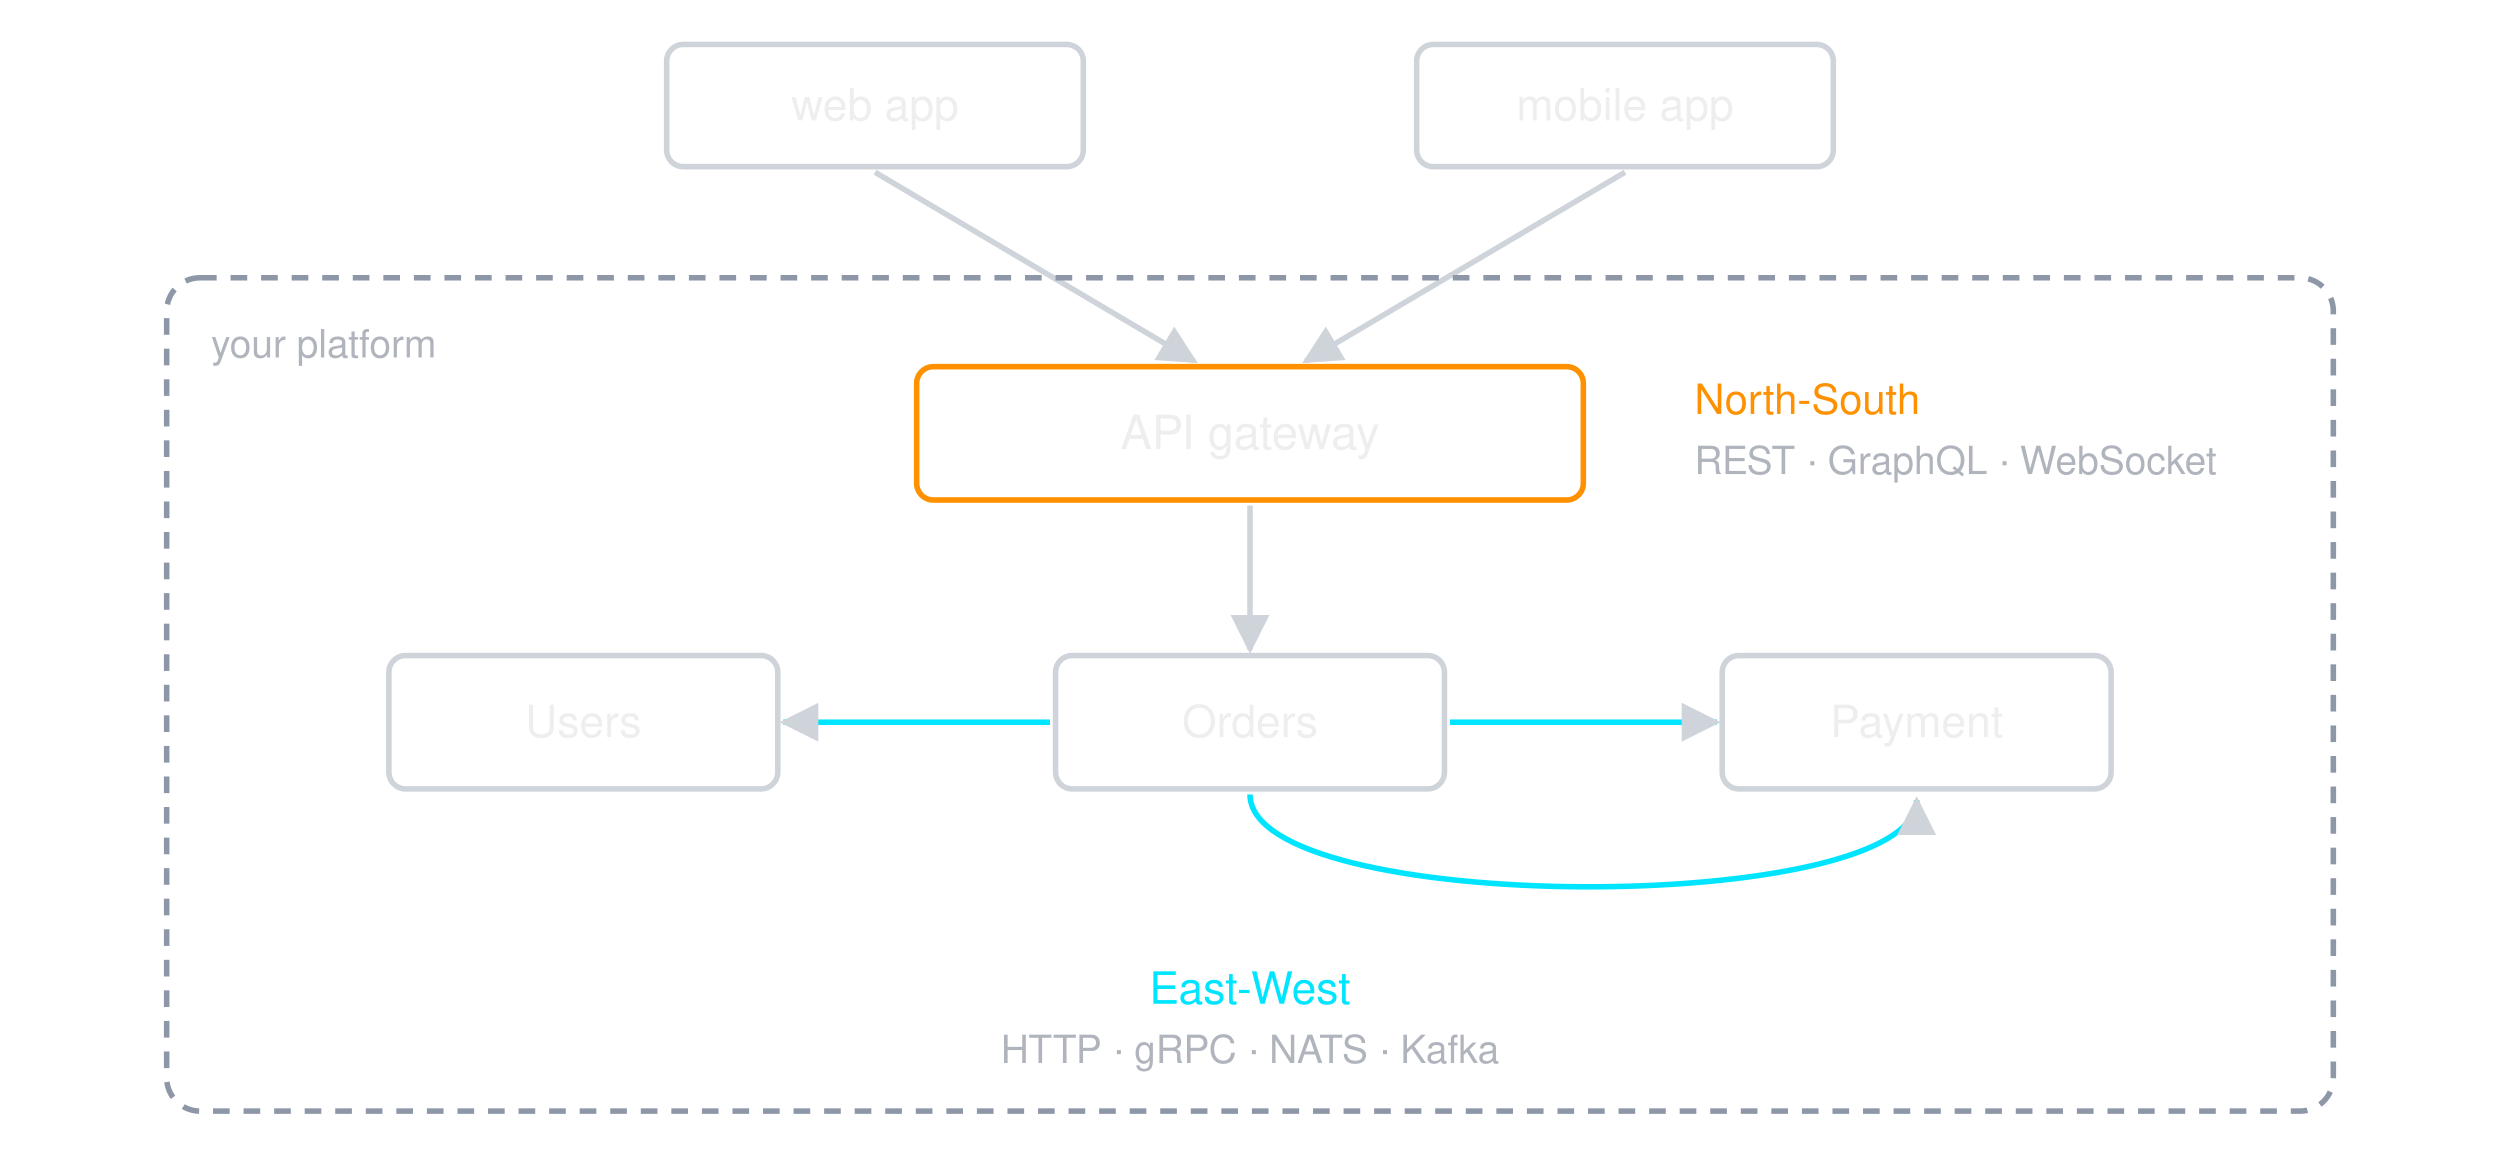
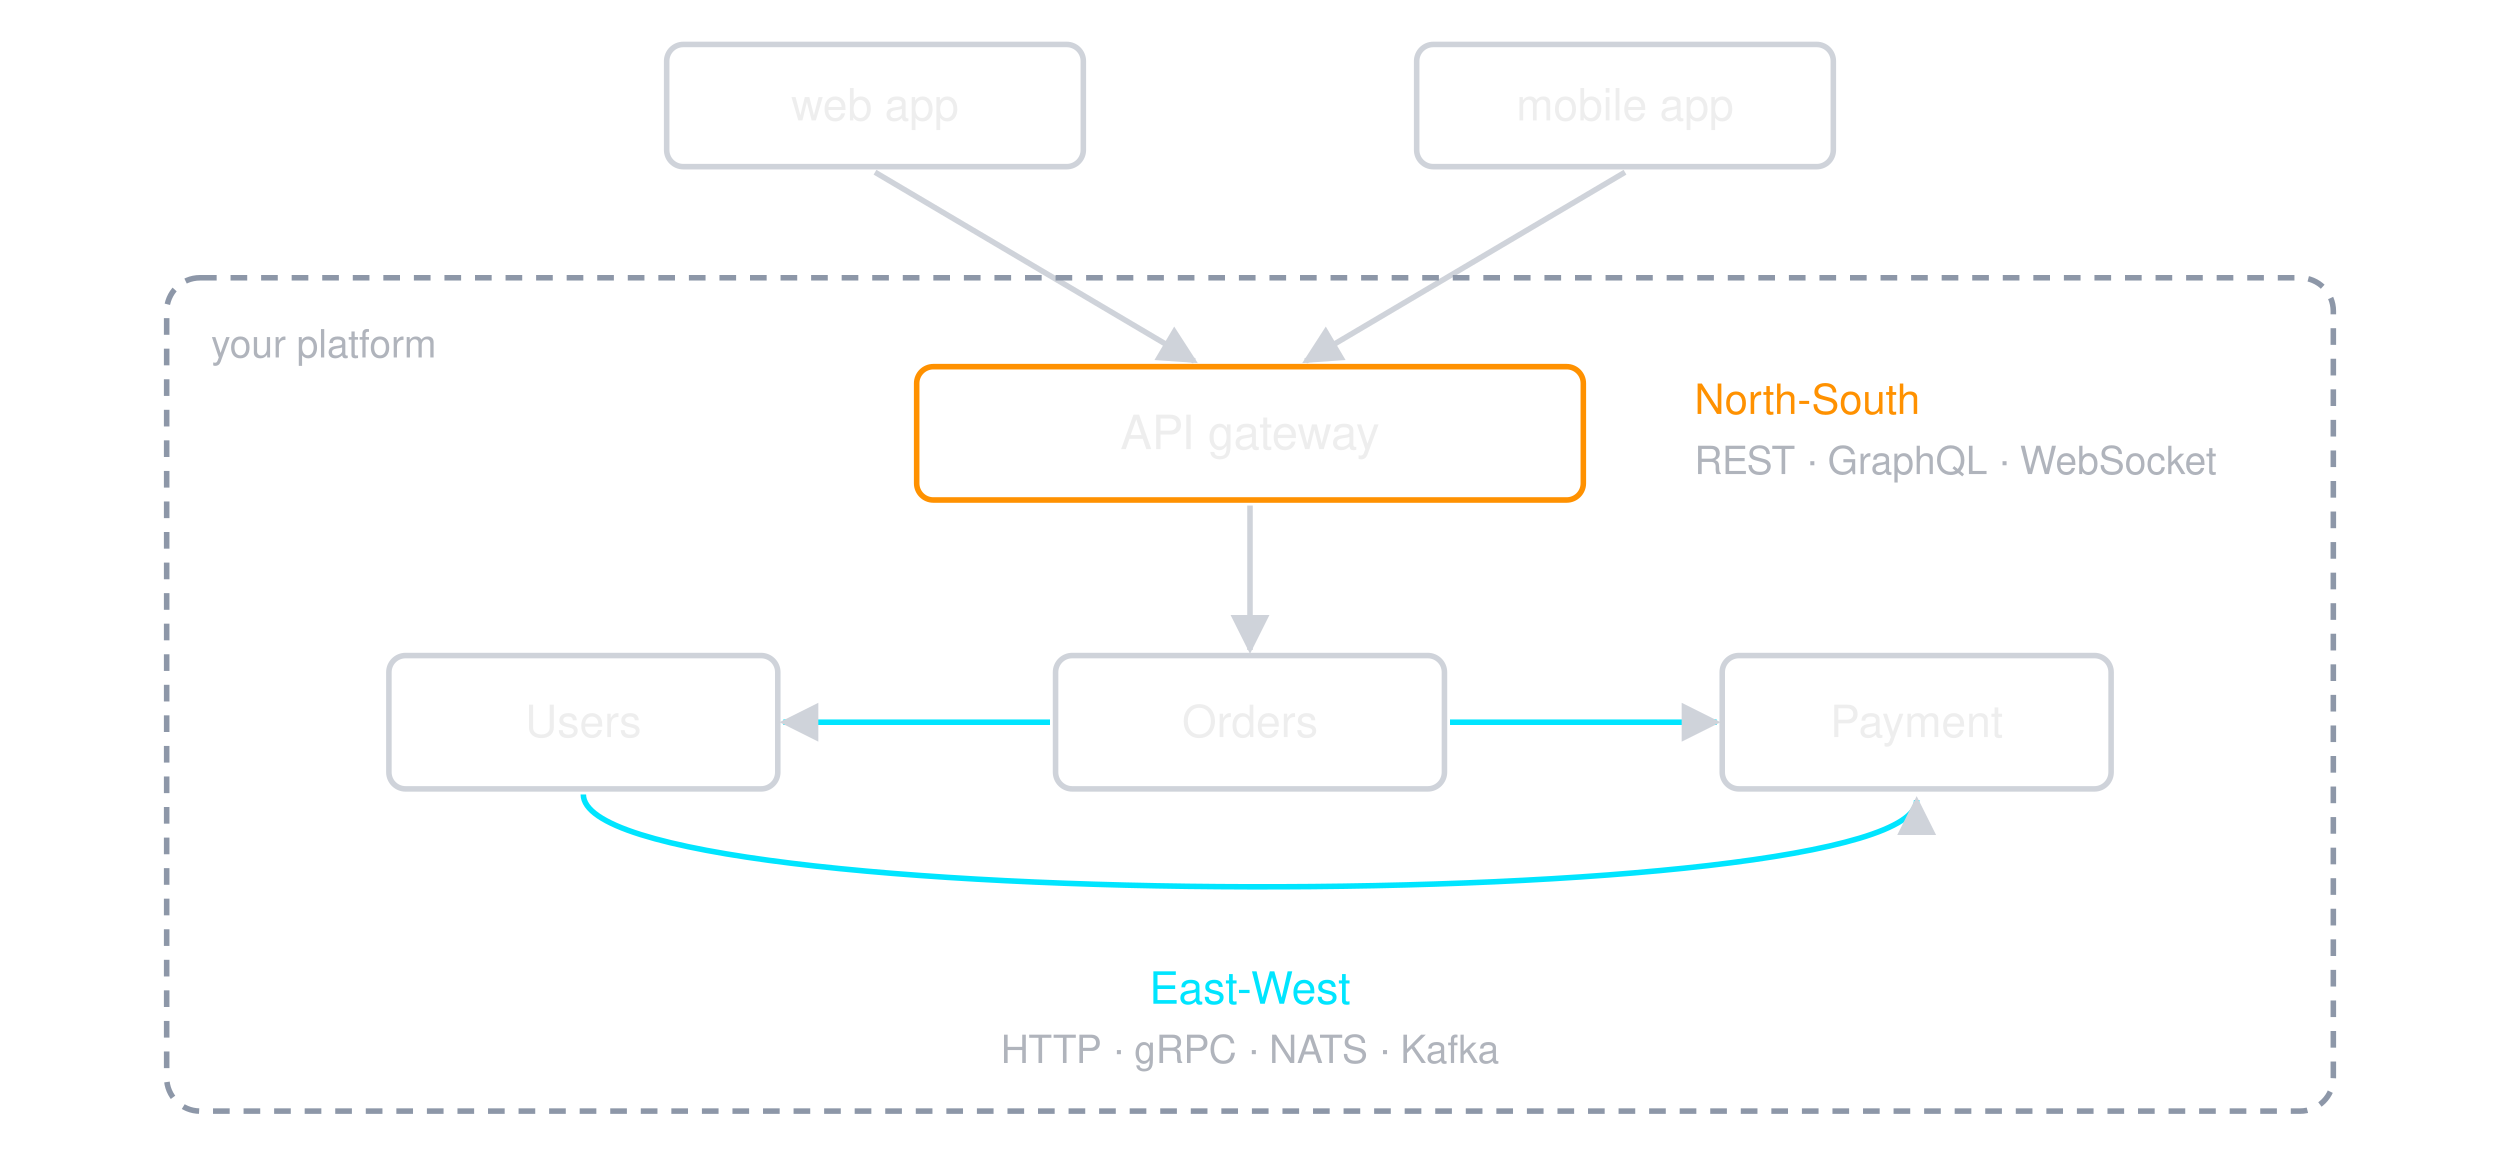
<svg xmlns="http://www.w3.org/2000/svg" viewBox="0 0 900 420">
  <style>
    text { font-family: "Helvetica Neue", Helvetica, Arial, sans-serif; font-size: 20px; fill: #eeeeee; text-anchor: middle; dominant-baseline: middle; }
    .small { font-size: 16px; fill: #b0b4bc; }
    .label { font-size: 16px; fill: #b0b4bc; text-anchor: start; }
    .mono { font-family: Menlo, Consolas, "DejaVu Sans Mono", monospace; font-size: 15px; }
    .l { text-anchor: start; }
    .box { fill: rgba(255, 255, 255, 0.06); stroke: #cfd3da; stroke-width: 2; }
    .bar { fill: rgba(255, 145, 0, 0.25); stroke: #ff9100; stroke-width: 2; }
    .dash { fill: none; stroke: #8d97a8; stroke-width: 2; stroke-dasharray: 6 5; }
    .line { fill: none; stroke: #cfd3da; stroke-width: 2; marker-end: url(#arrow); }
    .brace { fill: none; stroke: #8d97a8; stroke-width: 2; }
    .orange { fill: #ff9100; } .green { fill: #76ff03; } .cyan { fill: #00e5ff; }
    .red { fill: #ff5252; } .violet { fill: #ee82ee; } .yellow { fill: #ffcc00; } .grey { fill: #8d97a8; }
  </style>
  <defs>
    <marker id="arrow" viewBox="0 0 10 10" refX="9" refY="5" markerWidth="7" markerHeight="7" orient="auto-start-reverse">
      <path d="M0,0 L10,5 L0,10 z" fill="#cfd3da" />
    </marker>
  </defs>
  <rect class="box" x="240" y="16" width="150" height="44" rx="6" />
  <text x="315" y="38" style="font-size: 16px">web app</text>
  <rect class="box" x="510" y="16" width="150" height="44" rx="6" />
  <text x="585" y="38" style="font-size: 16px">mobile app</text>
  <path class="line" d="M315,62 L430,130" />
  <path class="line" d="M585,62 L470,130" />
  <rect class="dash" x="60" y="100" width="780" height="300" rx="12" />
  <text class="small l" x="76" y="124" style="font-size: 14px">your platform</text>
  <rect class="box" x="330" y="132" width="240" height="48" rx="6" style="stroke: #ff9100" />
  <text x="450" y="156" style="font-size: 17px">API gateway</text>
  <path class="line" d="M450,182 L450,234" />
  <rect class="box" x="140" y="236" width="140" height="48" rx="6" />
  <text x="210" y="260" style="font-size: 16px">Users</text>
  <rect class="box" x="380" y="236" width="140" height="48" rx="6" />
  <text x="450" y="260" style="font-size: 16px">Orders</text>
  <rect class="box" x="620" y="236" width="140" height="48" rx="6" />
  <text x="690" y="260" style="font-size: 16px">Payment</text>
  <path class="line" d="M378,260 L282,260" style="stroke: #00e5ff" />
  <path class="line" d="M522,260 L618,260" style="stroke: #00e5ff" />
-   <path class="line" d="M450,286 C450,330 690,330 690,288" style="stroke: #00e5ff" />
+   <path class="line" d="M210,286 C210,330 690,330 690,288" style="stroke: #00e5ff" />
  <text class="orange l" x="610" y="144" style="font-size: 15px">North-South</text>
  <text class="small l" x="610" y="166" style="font-size: 14px">REST · GraphQL · WebSocket</text>
  <text class="cyan" x="450" y="356" style="font-size: 16px">East-West</text>
  <text class="small" x="450" y="378" style="font-size: 14px">HTTP · gRPC · NATS · Kafka</text>
</svg>
